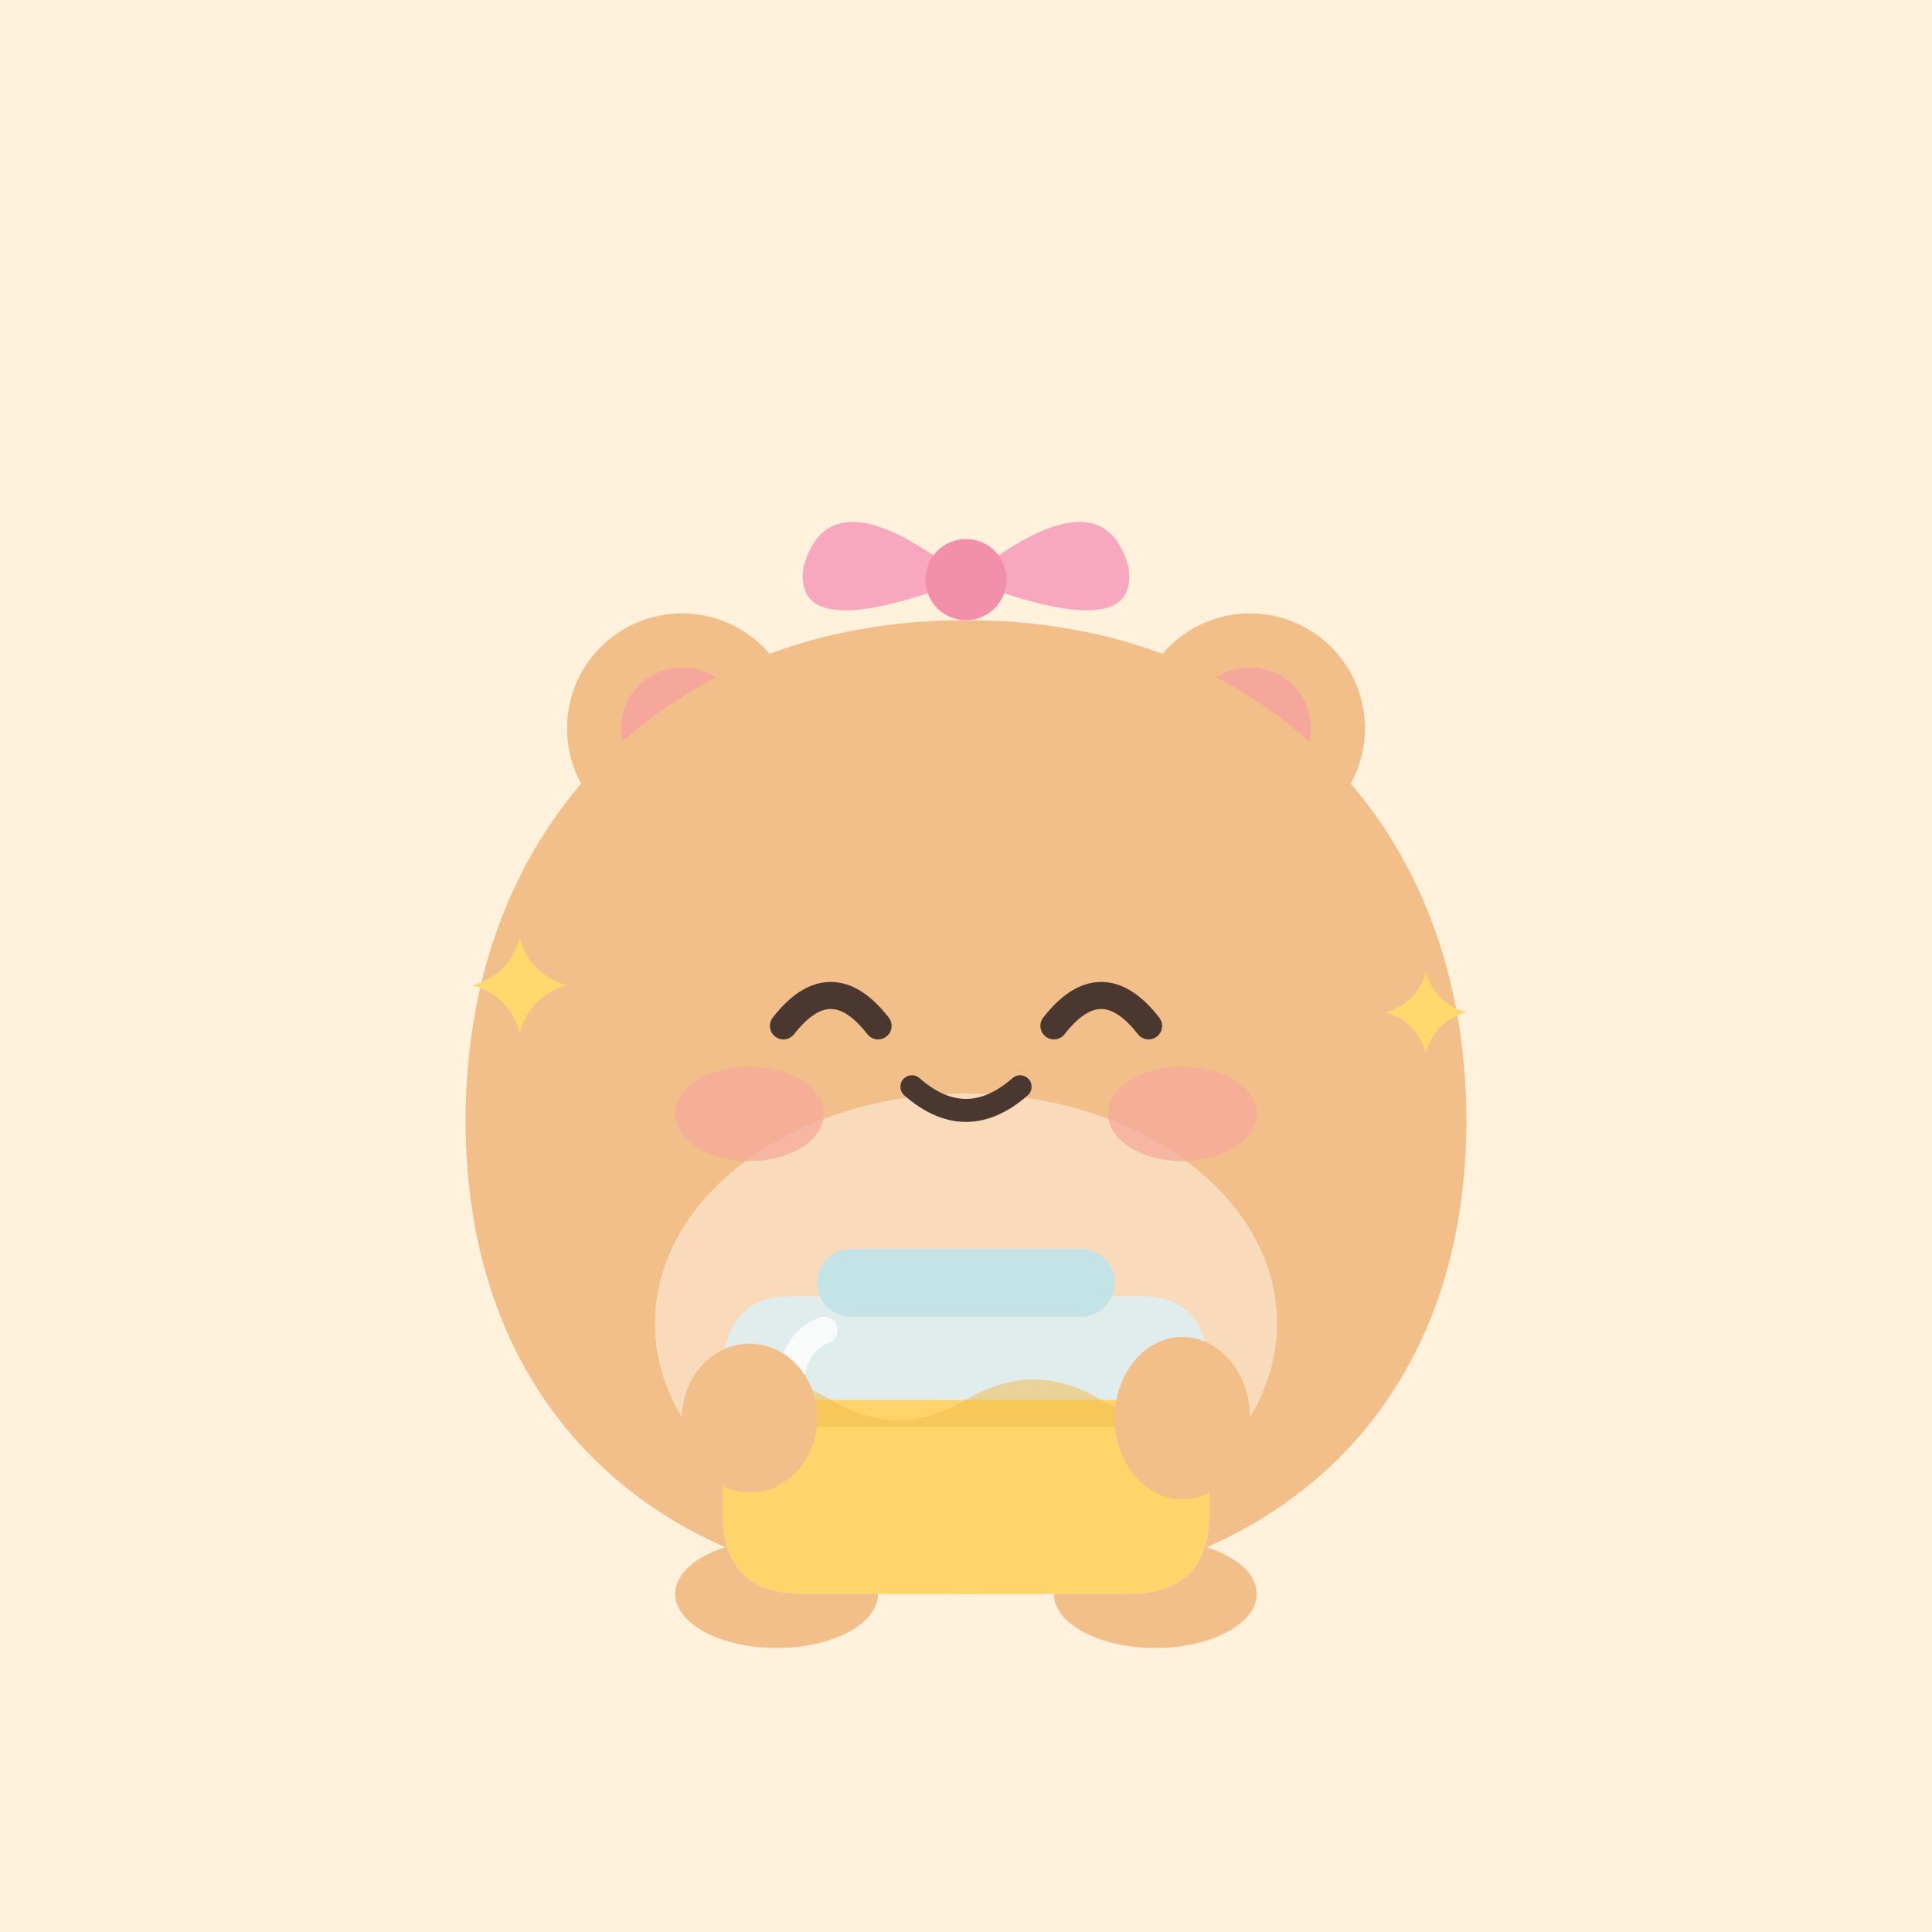
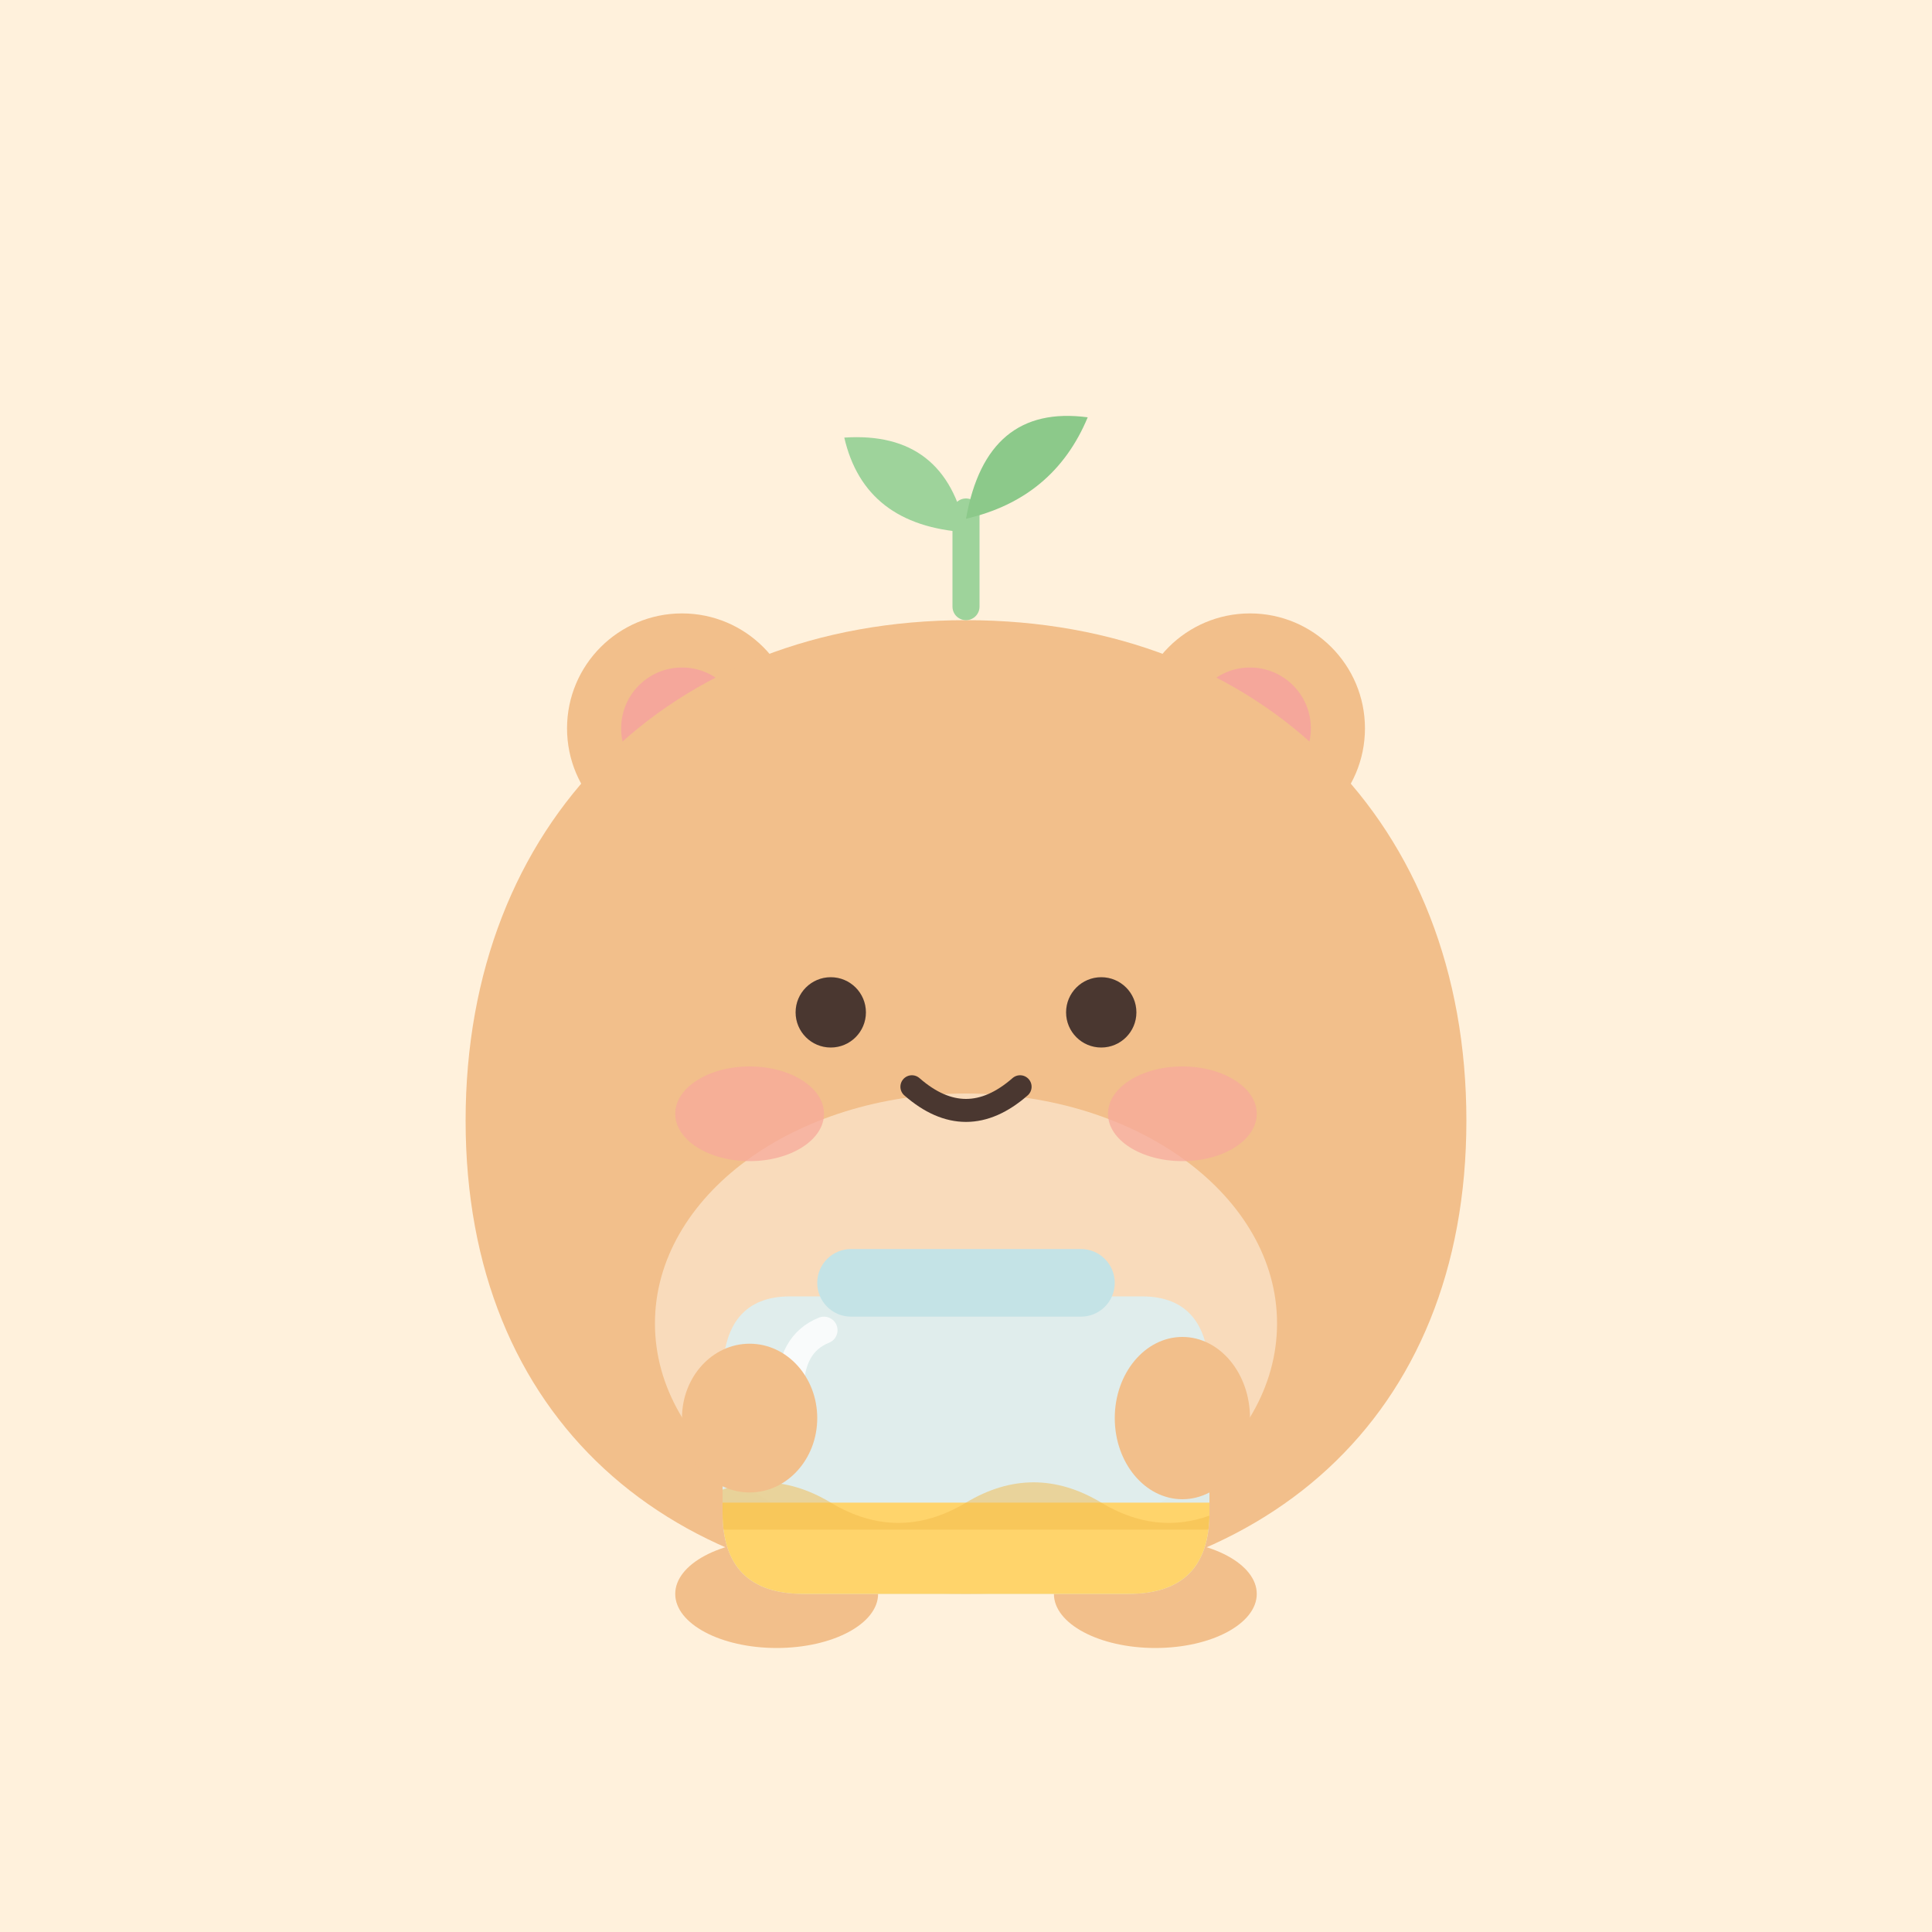
<svg xmlns="http://www.w3.org/2000/svg" viewBox="0 0 200 200">
  <rect width="200" height="200" fill="#FFF1DC" />
  <g transform="translate(30 32) scale(.7)">
    <g>
      <circle cx="58" cy="62" r="17" fill="#F2BF8B" />
      <circle cx="142" cy="62" r="17" fill="#F2BF8B" />
      <circle cx="58" cy="62" r="9" fill="#F5A79B" />
      <circle cx="142" cy="62" r="9" fill="#F5A79B" />
      <path d="M100 46c44 0 74 30 74 74c0 44-30 70-74 70s-74-26-74-70c0-44 30-74 74-74z" fill="#F2BF8B" />
      <ellipse cx="100" cy="150" rx="46" ry="34" fill="#FFF3E2" opacity=".55" />
      <ellipse cx="68" cy="119" rx="11" ry="7" fill="#F7A99B" opacity=".75" />
      <ellipse cx="132" cy="119" rx="11" ry="7" fill="#F7A99B" opacity=".75" />
-       <path d="M73 106q7-9 14 0M113 106q7-9 14 0" fill="none" stroke="#4A3730" stroke-width="4" stroke-linecap="round" />
+       <circle cx="80" cy="104" r="5.2" fill="#4A3730" />
+       <circle cx="120" cy="104" r="5.2" fill="#4A3730" />
      <path d="M92 115q8 7 16 0" fill="none" stroke="#4A3730" stroke-width="3.4" stroke-linecap="round" />
-       <g transform="translate(100 40)">
-         <path d="M0 0q-20-16-24-2q-2 12 24 2zM0 0q20-16 24-2q2 12-24 2z" fill="#F7A8BE" />
-         <circle r="6" fill="#F28FAB" />
-       </g>
+       <path d="M100 44v-14" stroke="#9ED39B" stroke-width="4" stroke-linecap="round" />
+       <path d="M100 33q-15-1-18-14q15-1 18 14z" fill="#9ED39B" />
+       <path d="M100 31q13-3 18-15q-15-2-18 15z" fill="#8CC98A" />
      <ellipse cx="72" cy="190" rx="15" ry="8" fill="#F2BF8B" />
      <ellipse cx="128" cy="190" rx="15" ry="8" fill="#F2BF8B" />
      <defs>
        <clipPath id="jar">
          <path d="M74 146h52q10 0 10 12v20q0 12-12 12h-48q-12 0-12-12v-20q0-12 10-12z" />
        </clipPath>
      </defs>
      <path d="M74 146h52q10 0 10 12v20q0 12-12 12h-48q-12 0-12-12v-20q0-12 10-12z" fill="#DDEFF0" opacity=".92" />
      <g clip-path="url(#jar)">
-         <rect x="60" y="161.3" width="80" height="28.7" fill="#FFD46B" />
-         <path d="M60 161.3q10-6 20 0t20 0t20 0t20 0v4h-80z" fill="#F2B94A" opacity=".5" />
+         <rect x="60" y="176.5" width="80" height="13.5" fill="#FFD46B" />
+         <path d="M60 176.5q10-6 20 0t20 0t20 0t20 0v4h-80z" fill="#F2B94A" opacity=".5" />
      </g>
      <rect x="78" y="139" width="44" height="10" rx="5" fill="#C4E3E6" />
      <path d="M74 160q0-7 5-9" stroke="#fff" stroke-width="4" stroke-linecap="round" fill="none" opacity=".8" />
      <ellipse cx="68" cy="164" rx="10" ry="11" fill="#F2BF8B" />
      <ellipse cx="132" cy="164" rx="10" ry="12" fill="#F2BF8B" />
-       <path d="M34 93Q35.54 98.46 41 100Q35.54 101.54 34 107Q32.46 101.54 27 100Q32.46 98.46 34 93Z" fill="#FFD86E" />
-       <path d="M168 98Q169.32 102.68 174 104Q169.32 105.32 168 110Q166.68 105.32 162 104Q166.68 102.68 168 98Z" fill="#FFD86E" />
    </g>
  </g>
</svg>
